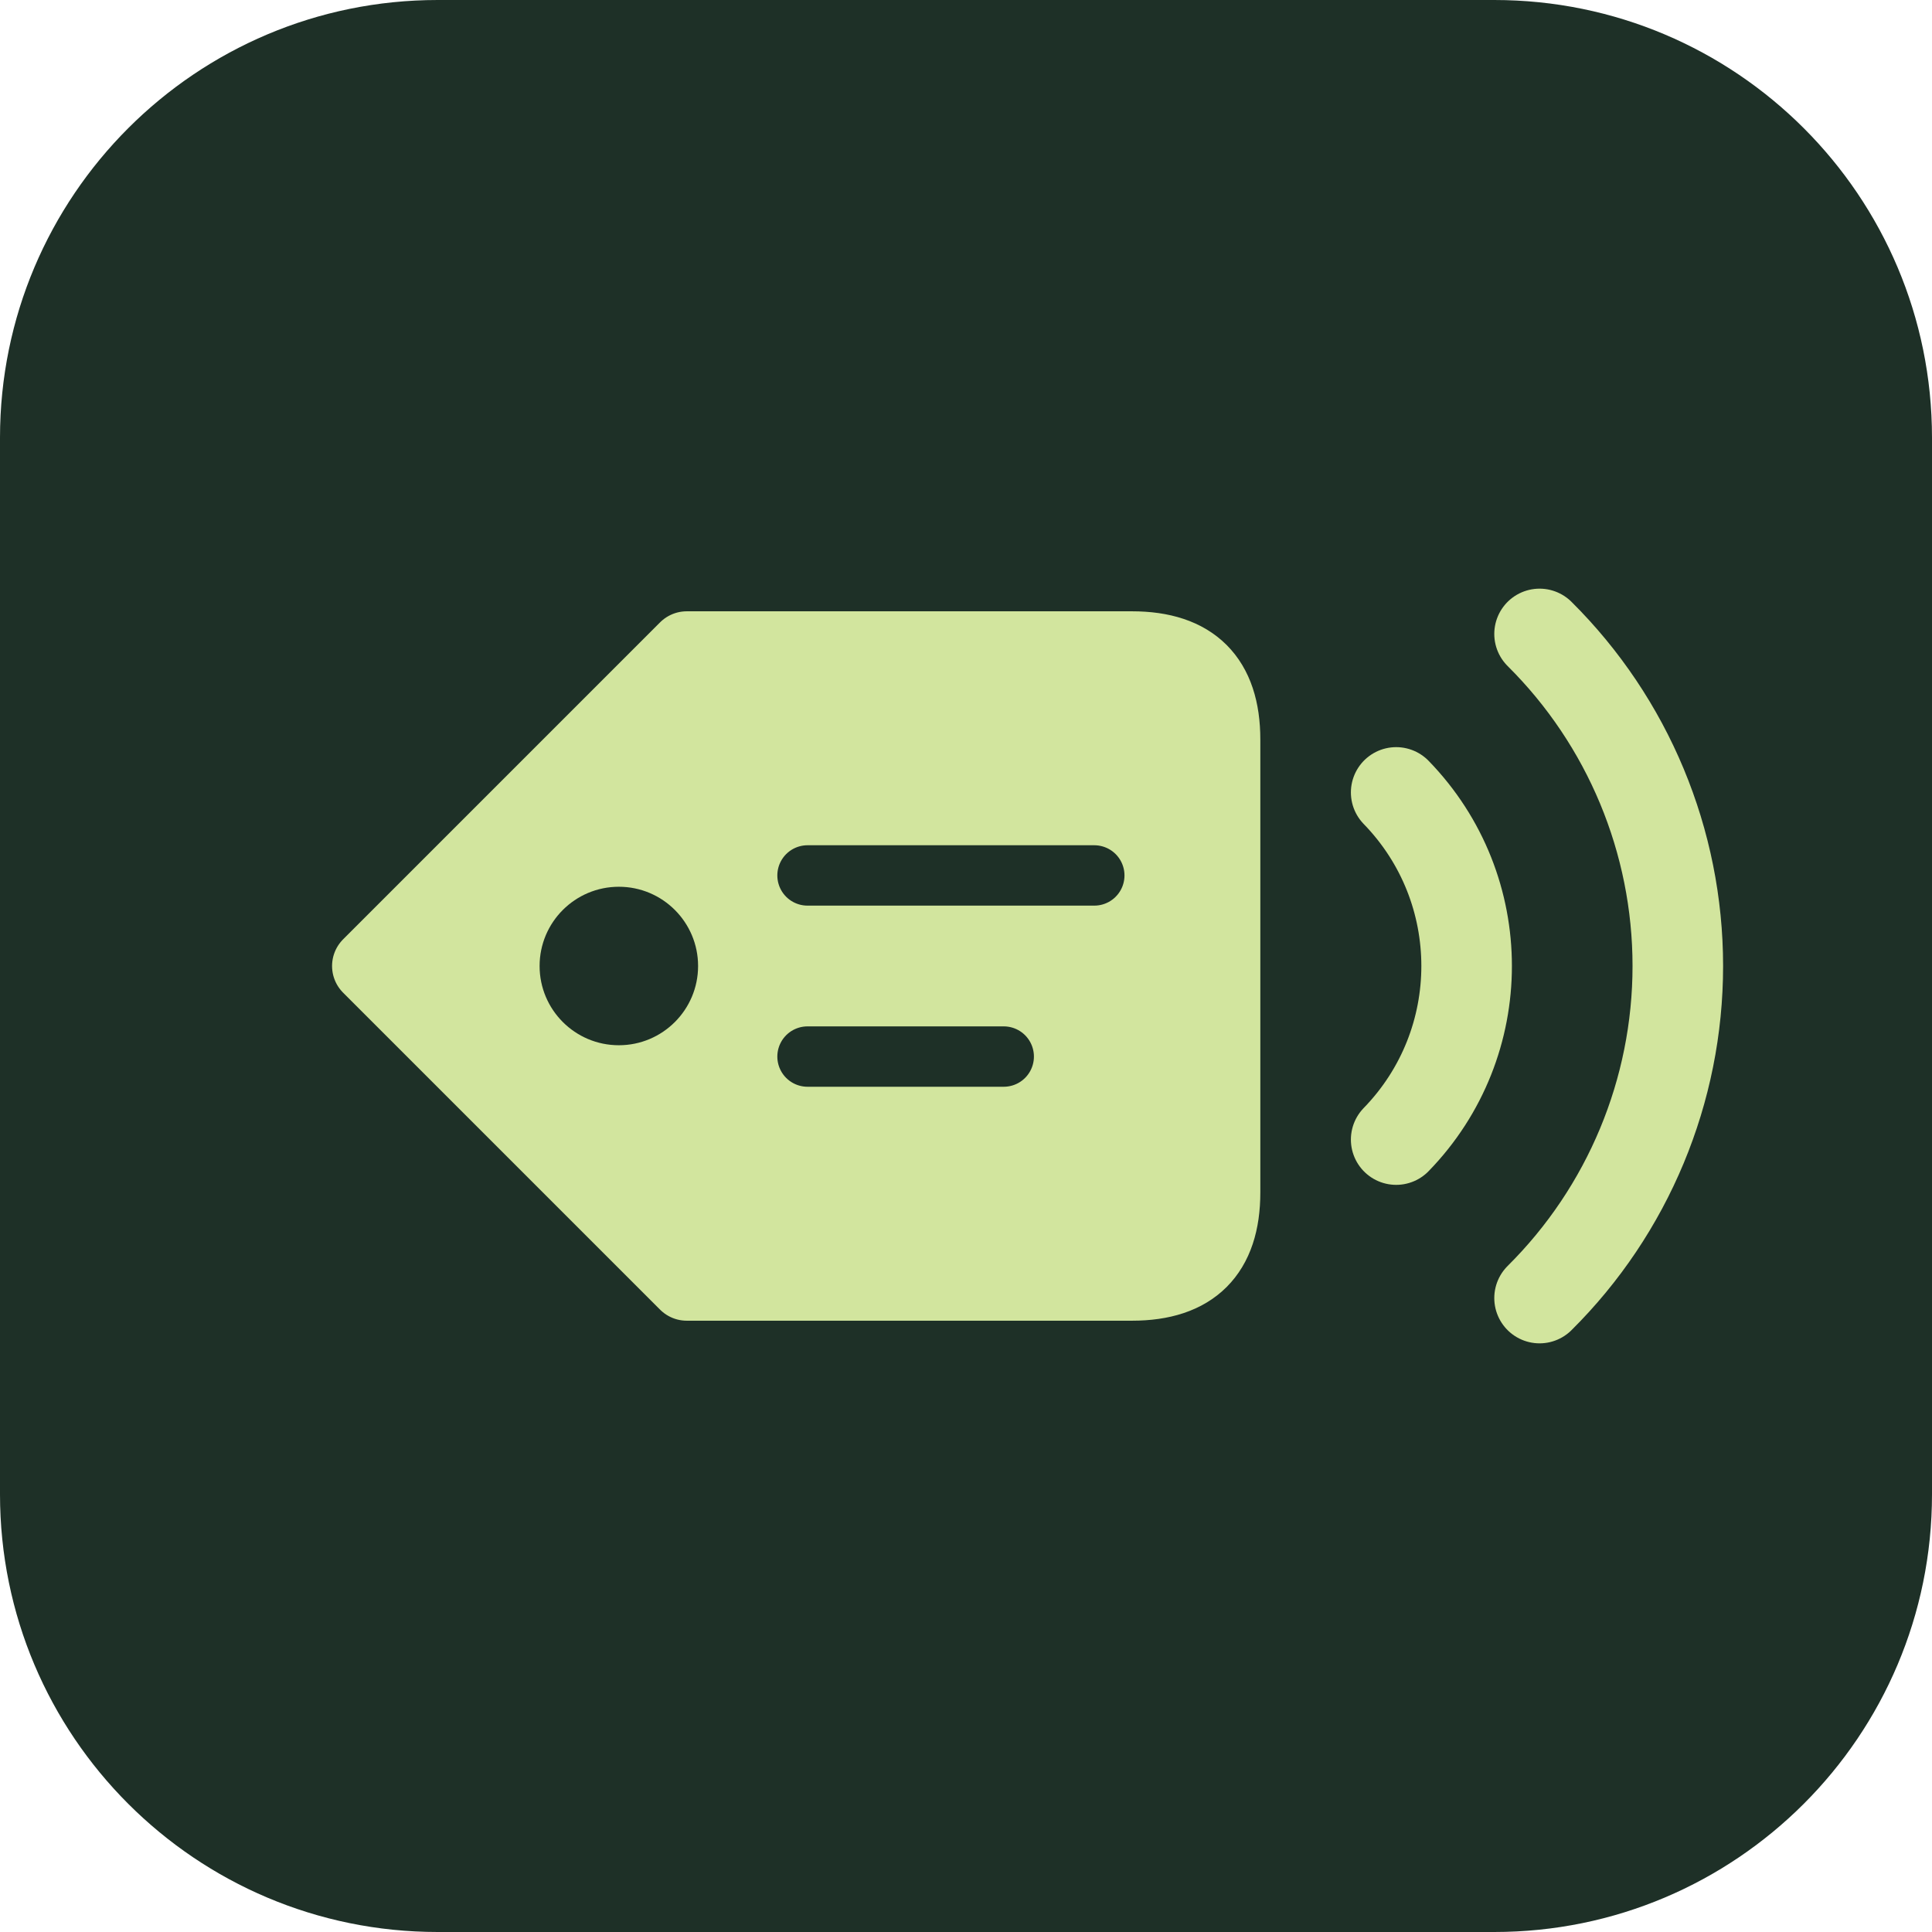
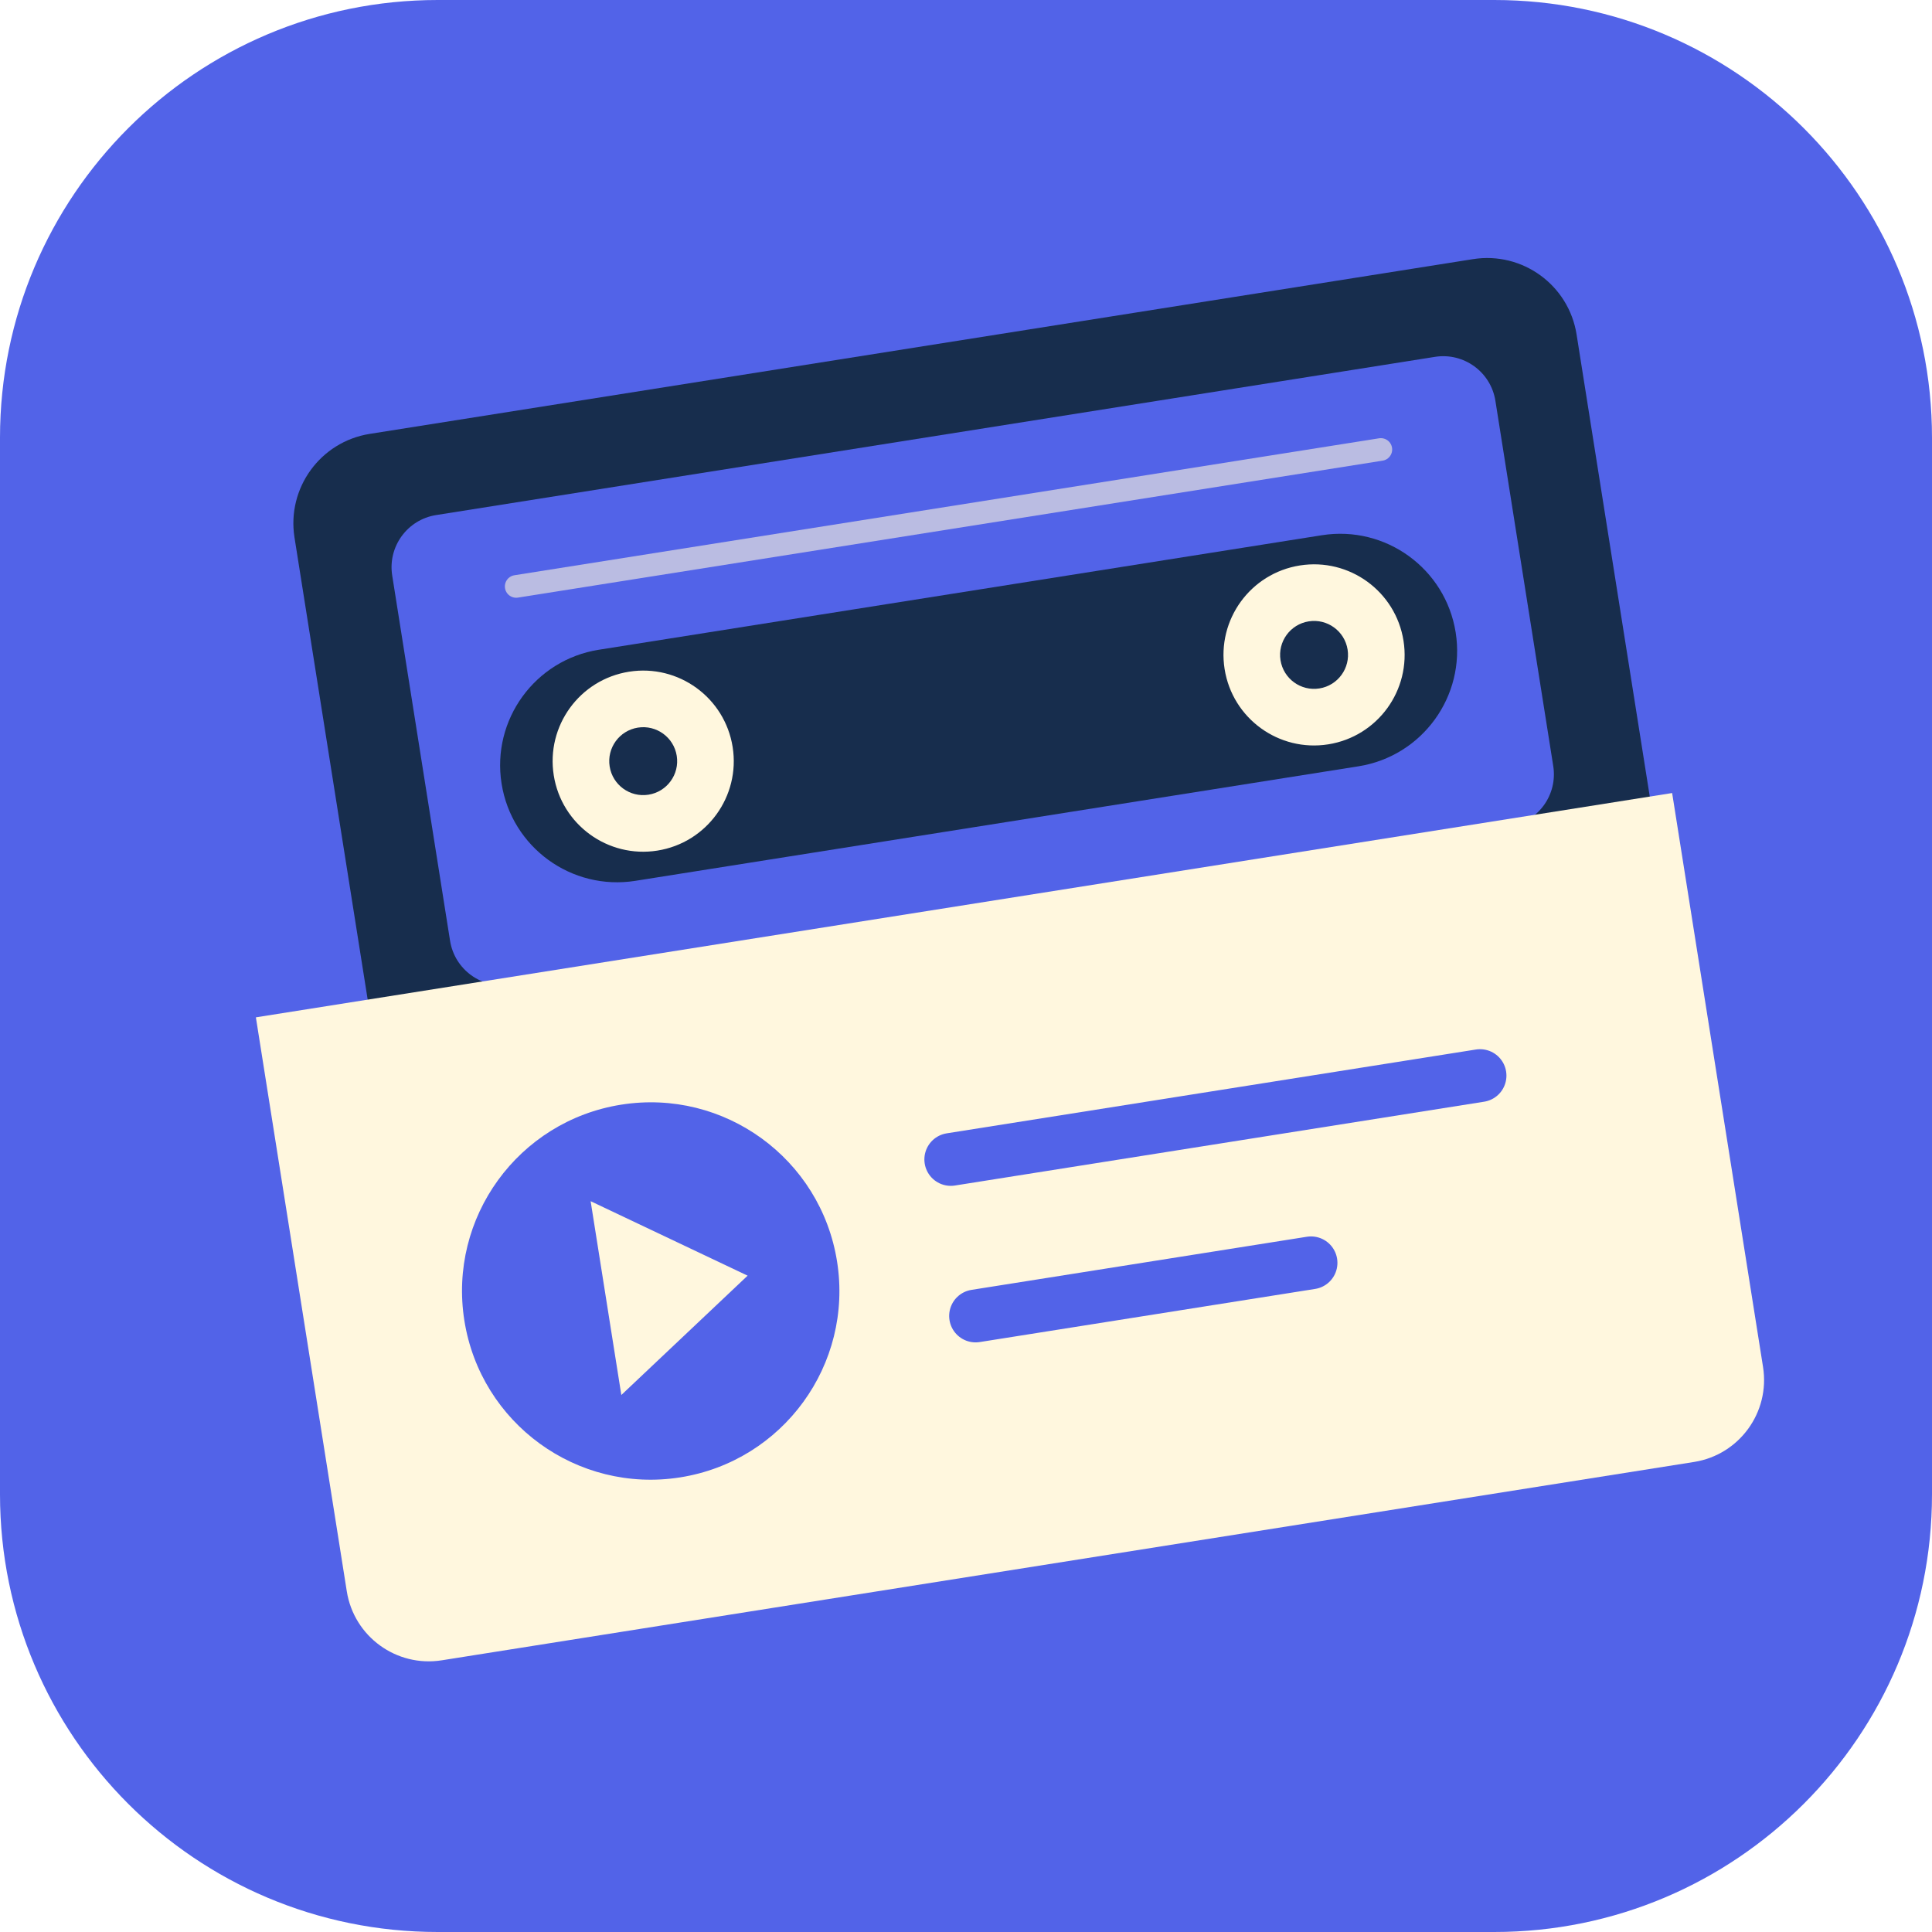
- <svg xmlns="http://www.w3.org/2000/svg" viewBox="0 0 512 512" role="img" aria-labelledby="title">
-   <rect width="512" height="512" rx="116" fill="#1e3027" />
-   <g fill="none" stroke="#d2e59e" stroke-linecap="round" stroke-linejoin="round">
-     <path d="M300 172 H182 L98 256 L182 340 H300 Q324 340 324 316 V196 Q324 172 300 172 Z" fill="#d2e59e" stroke-width="20" />
-     <circle cx="164" cy="256" r="21" fill="#1e3027" stroke="none" />
-     <path d="M214 232 H290 M214 280 H266" stroke="#1e3027" stroke-width="16" />
-     <path d="M370 210 A66 66 0 0 1 370 302" stroke-width="24" />
-     <path d="M408 168 A124 124 0 0 1 408 344" stroke-width="24" />
+ <svg xmlns="http://www.w3.org/2000/svg" viewBox="0 0 256 256" role="img" aria-labelledby="title">
+   <rect width="256" height="256" rx="58" fill="#5263E8" />
+   <g transform="rotate(-9 128 128)">
+     <rect x="49" y="46" width="172" height="128" rx="12" fill="#172D4D" />
+     <rect x="61" y="58" width="148" height="63" rx="7" fill="#5263E8" />
+     <path d="M77 69h116" fill="none" stroke="#FFF7DE" stroke-width="3" stroke-linecap="round" opacity=".6" />
+     <rect x="71" y="79" width="128" height="31" rx="15.5" fill="#172D4D" />
+     <g fill="#FFF7DE">
+       <circle cx="90" cy="94.5" r="12" />
+       <circle cx="180" cy="94.5" r="12" />
+     </g>
+     <g fill="#172D4D">
+       <circle cx="90" cy="94.5" r="4.5" />
+       <circle cx="180" cy="94.5" r="4.5" />
+     </g>
+     <path d="M34 120h190v77a11 11 0 0 1-11 11H45a11 11 0 0 1-11-11Z" fill="#FFF7DE" />
+     <circle cx="80" cy="164" r="25" fill="#5263E8" />
+     <path d="m74 151 19 13-19 13Z" fill="#FFF7DE" />
+     <path d="M122 153h71m-71 21h45" fill="none" stroke="#5263E8" stroke-width="7" stroke-linecap="round" />
  </g>
</svg>
